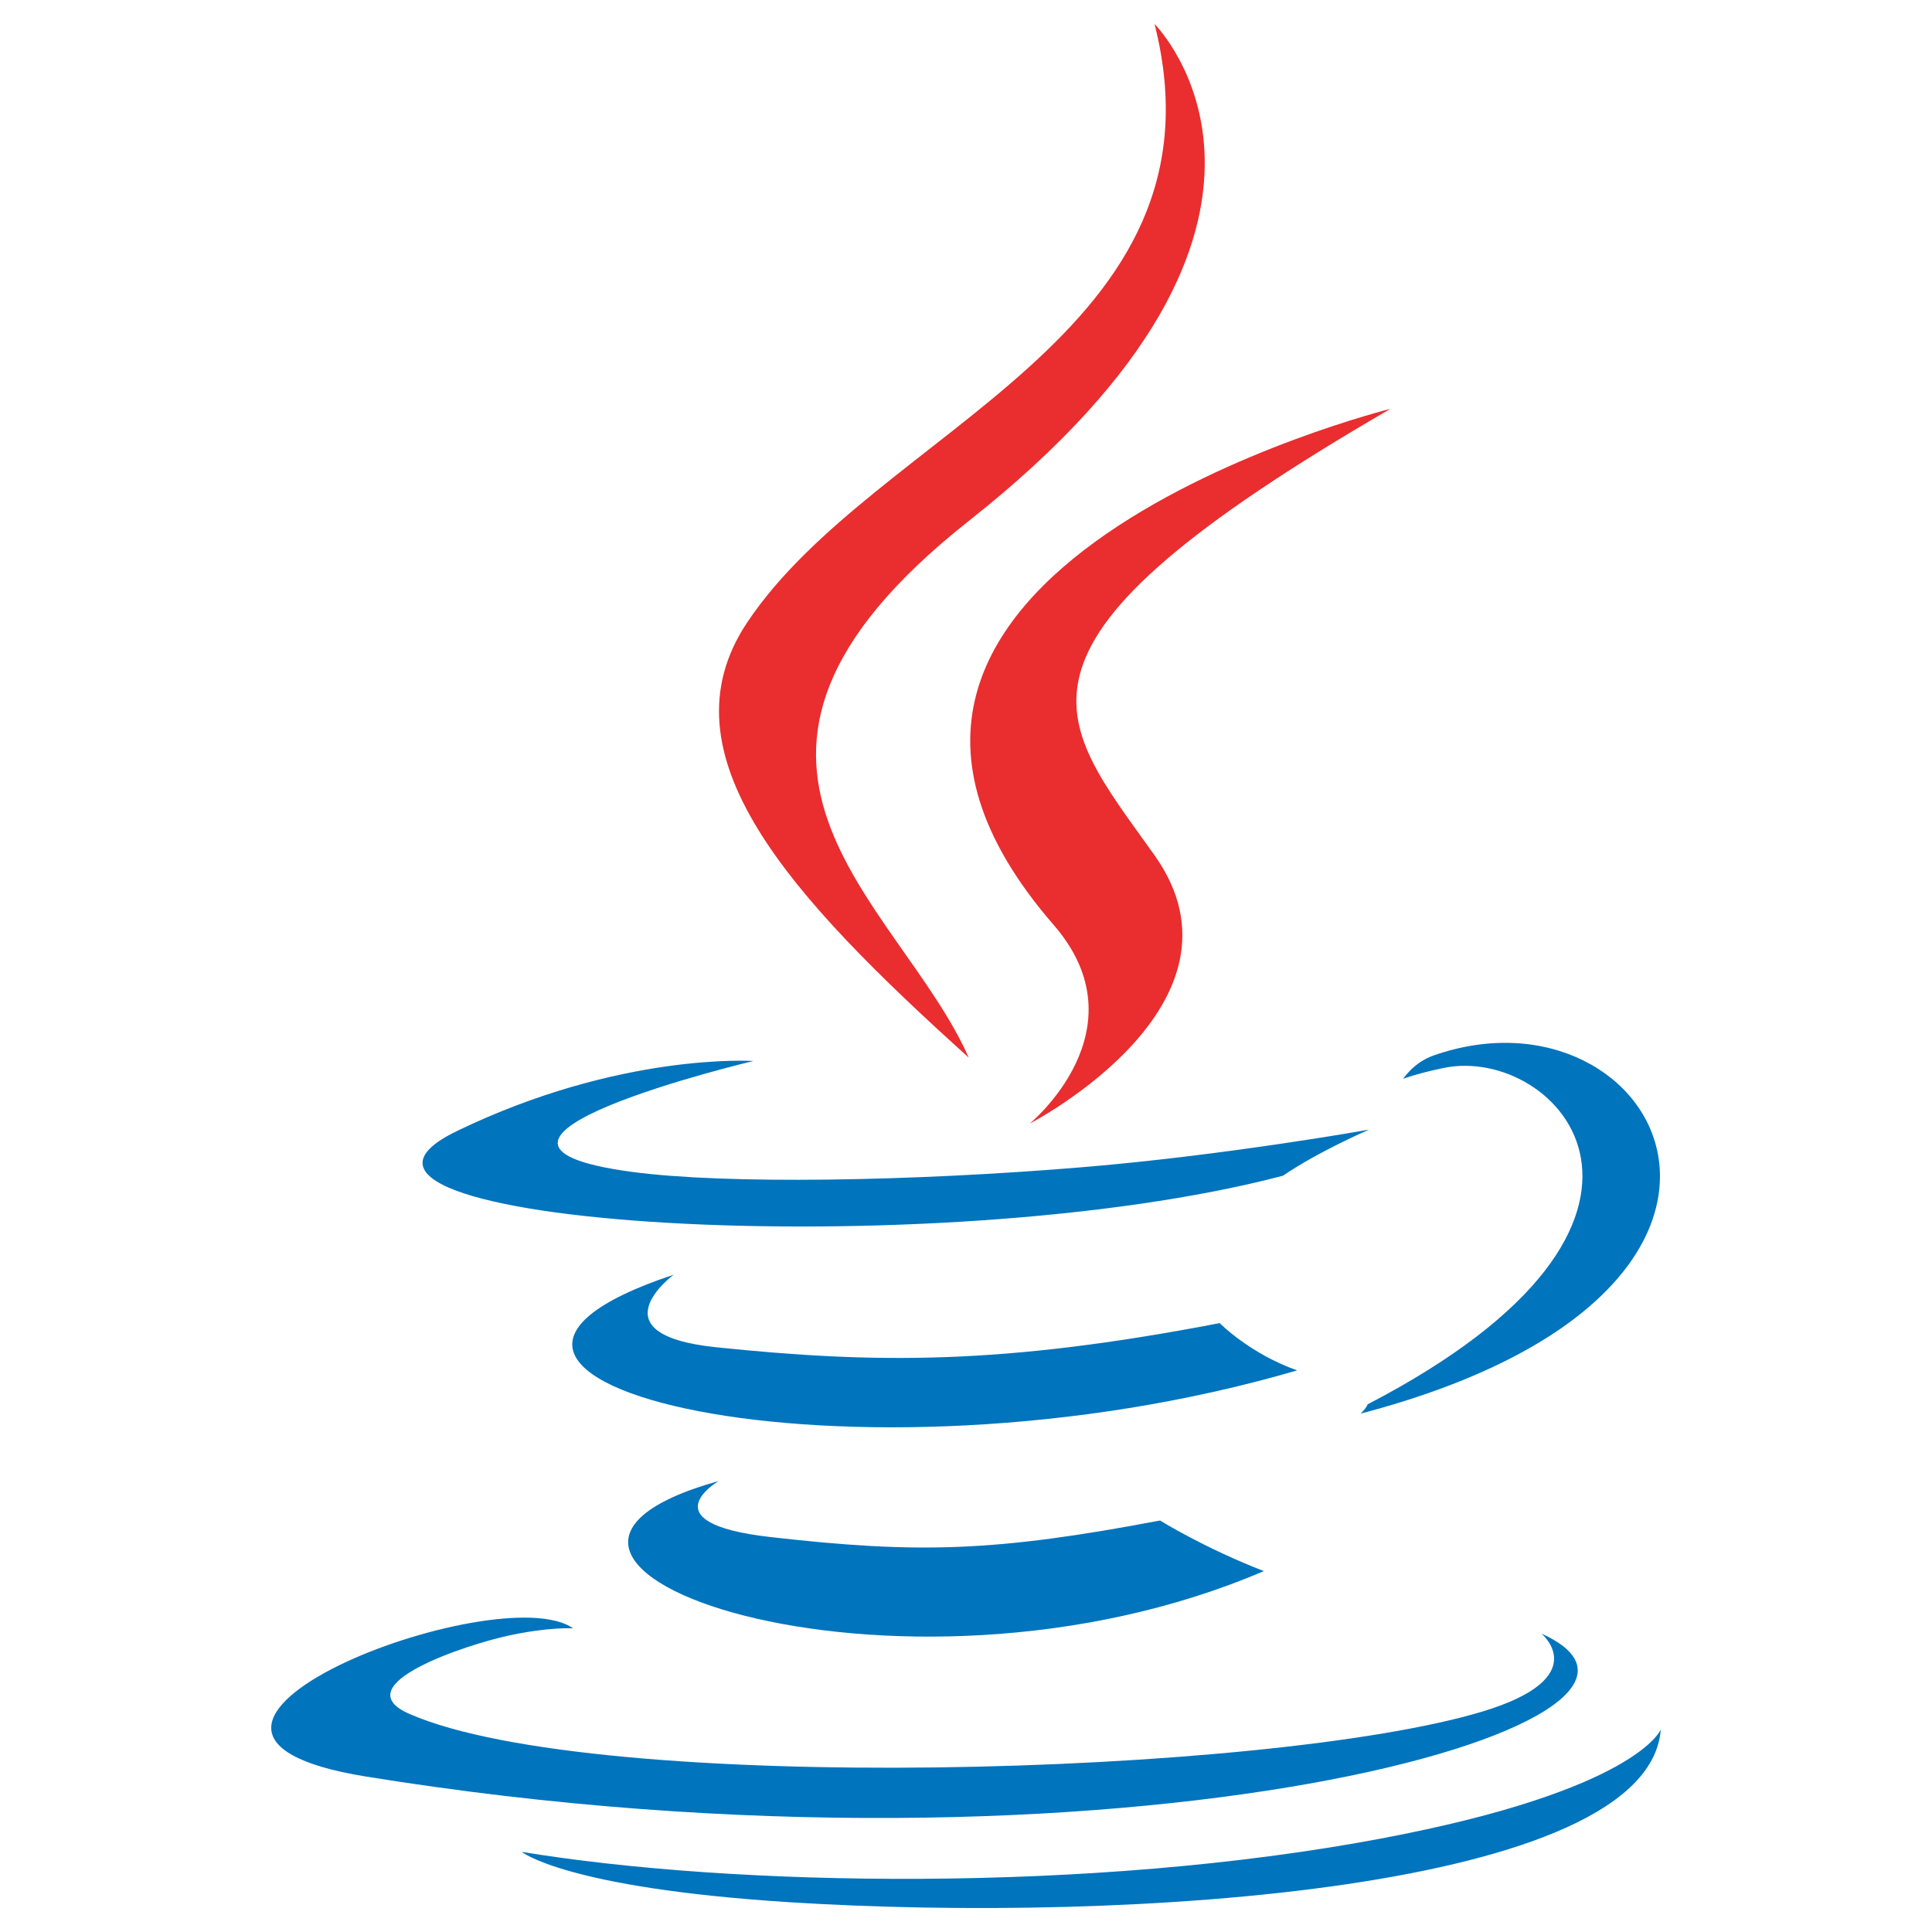
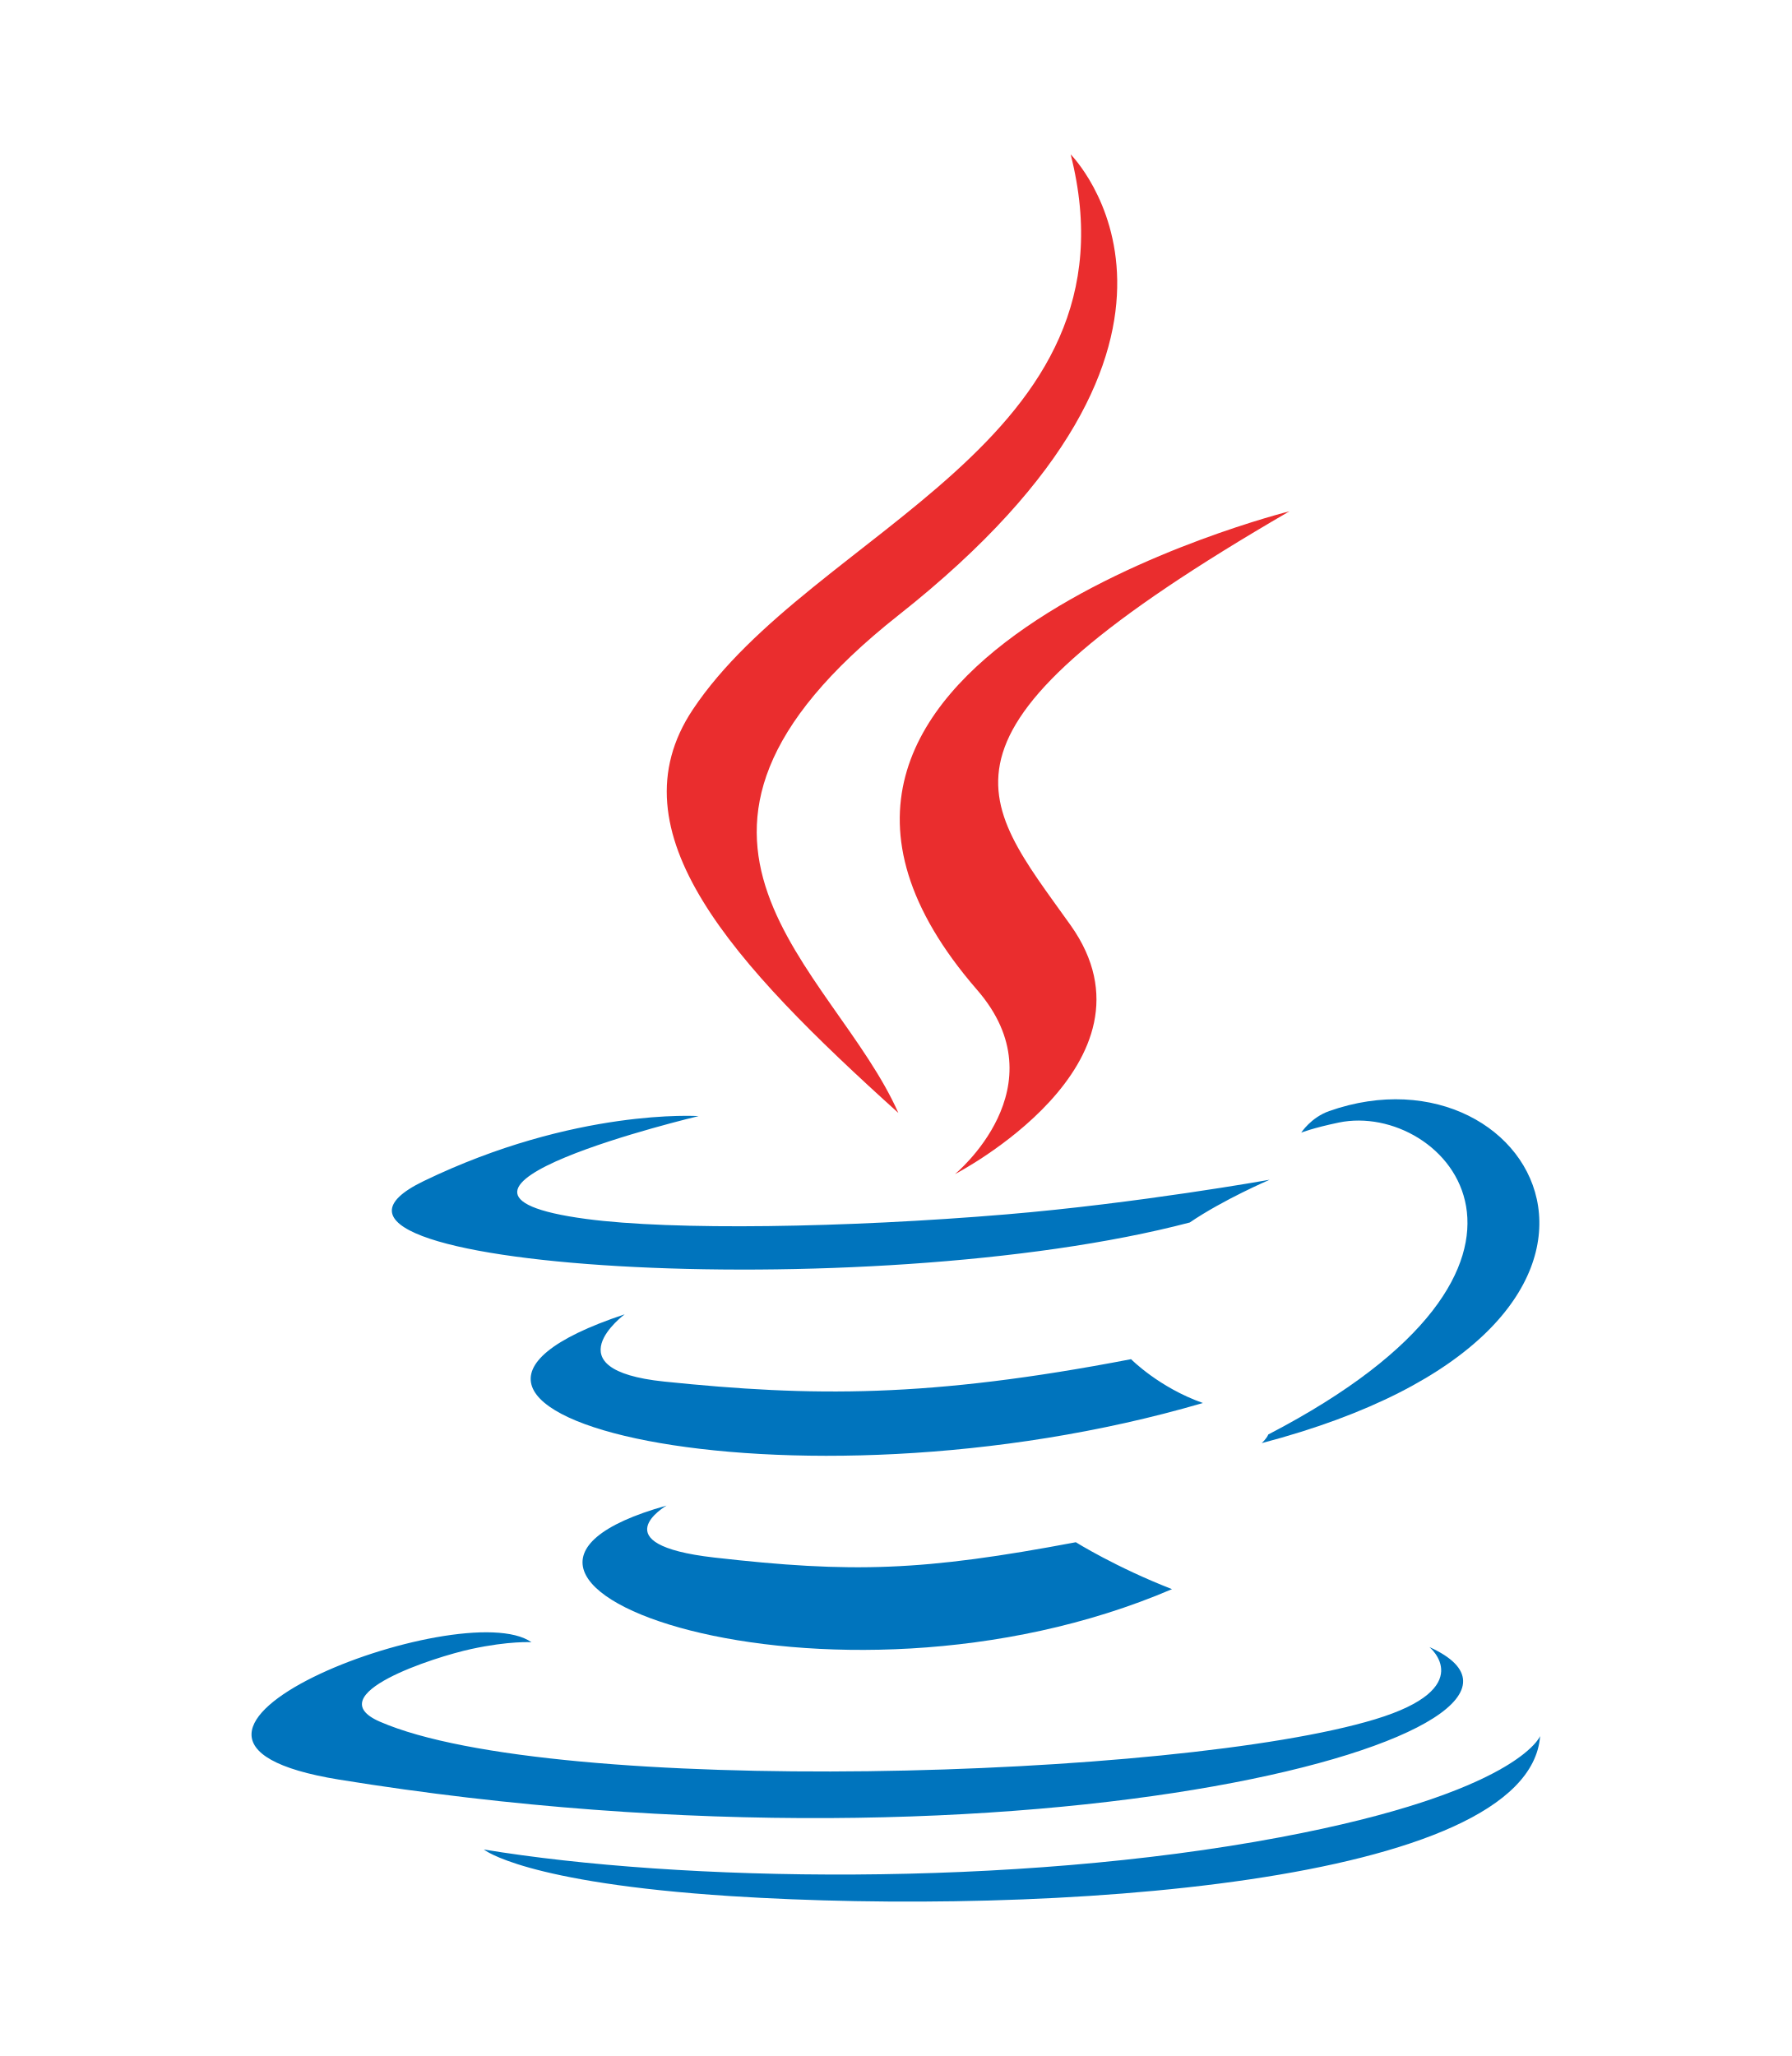
- <svg xmlns="http://www.w3.org/2000/svg" viewBox="0 0 128 128">
+ <svg xmlns="http://www.w3.org/2000/svg" viewBox="0 0 128 128" width="61" height="70">
  <path fill="#0074BD" d="M47.617 98.12s-4.767 2.774 3.397 3.71c9.892 1.13 14.947.968 25.845-1.092 0 0 2.871 1.795 6.873 3.351-24.439 10.47-55.308-.607-36.115-5.969zm-2.988-13.665s-5.348 3.959 2.823 4.805c10.567 1.091 18.91 1.18 33.354-1.6 0 0 1.993 2.025 5.132 3.131-29.542 8.64-62.446.68-41.309-6.336z" />
  <path fill="#EA2D2E" d="M69.802 61.271c6.025 6.935-1.58 13.17-1.58 13.17s15.289-7.891 8.269-17.777c-6.559-9.215-11.587-13.792 15.635-29.58 0 .001-42.731 10.67-22.324 34.187z" />
  <path fill="#0074BD" d="M102.123 108.229s3.529 2.91-3.888 5.159c-14.102 4.272-58.706 5.56-71.094.171-4.451-1.938 3.899-4.625 6.526-5.192 2.739-.593 4.303-.485 4.303-.485-4.953-3.487-32.013 6.85-13.743 9.815 49.821 8.076 90.817-3.637 77.896-9.468zM49.912 70.294s-22.686 5.389-8.033 7.348c6.188.828 18.518.638 30.011-.326 9.39-.789 18.813-2.474 18.813-2.474s-3.308 1.419-5.704 3.053c-23.042 6.061-67.544 3.238-54.731-2.958 10.832-5.239 19.644-4.643 19.644-4.643zm40.697 22.747c23.421-12.167 12.591-23.86 5.032-22.285-1.848.385-2.677.72-2.677.72s.688-1.079 2-1.543c14.953-5.255 26.451 15.503-4.823 23.725 0-.002.359-.327.468-.617z" />
  <path fill="#EA2D2E" d="M76.491 1.587S89.459 14.563 64.188 34.51c-20.266 16.006-4.621 25.13-.007 35.559-11.831-10.673-20.509-20.07-14.688-28.815C58.041 28.42 81.722 22.195 76.491 1.587z" />
  <path fill="#0074BD" d="M52.214 126.021c22.476 1.437 57-.8 57.817-11.436 0 0-1.571 4.032-18.577 7.231-19.186 3.612-42.854 3.191-56.887.874 0 .001 2.875 2.381 17.647 3.331z" />
</svg>
